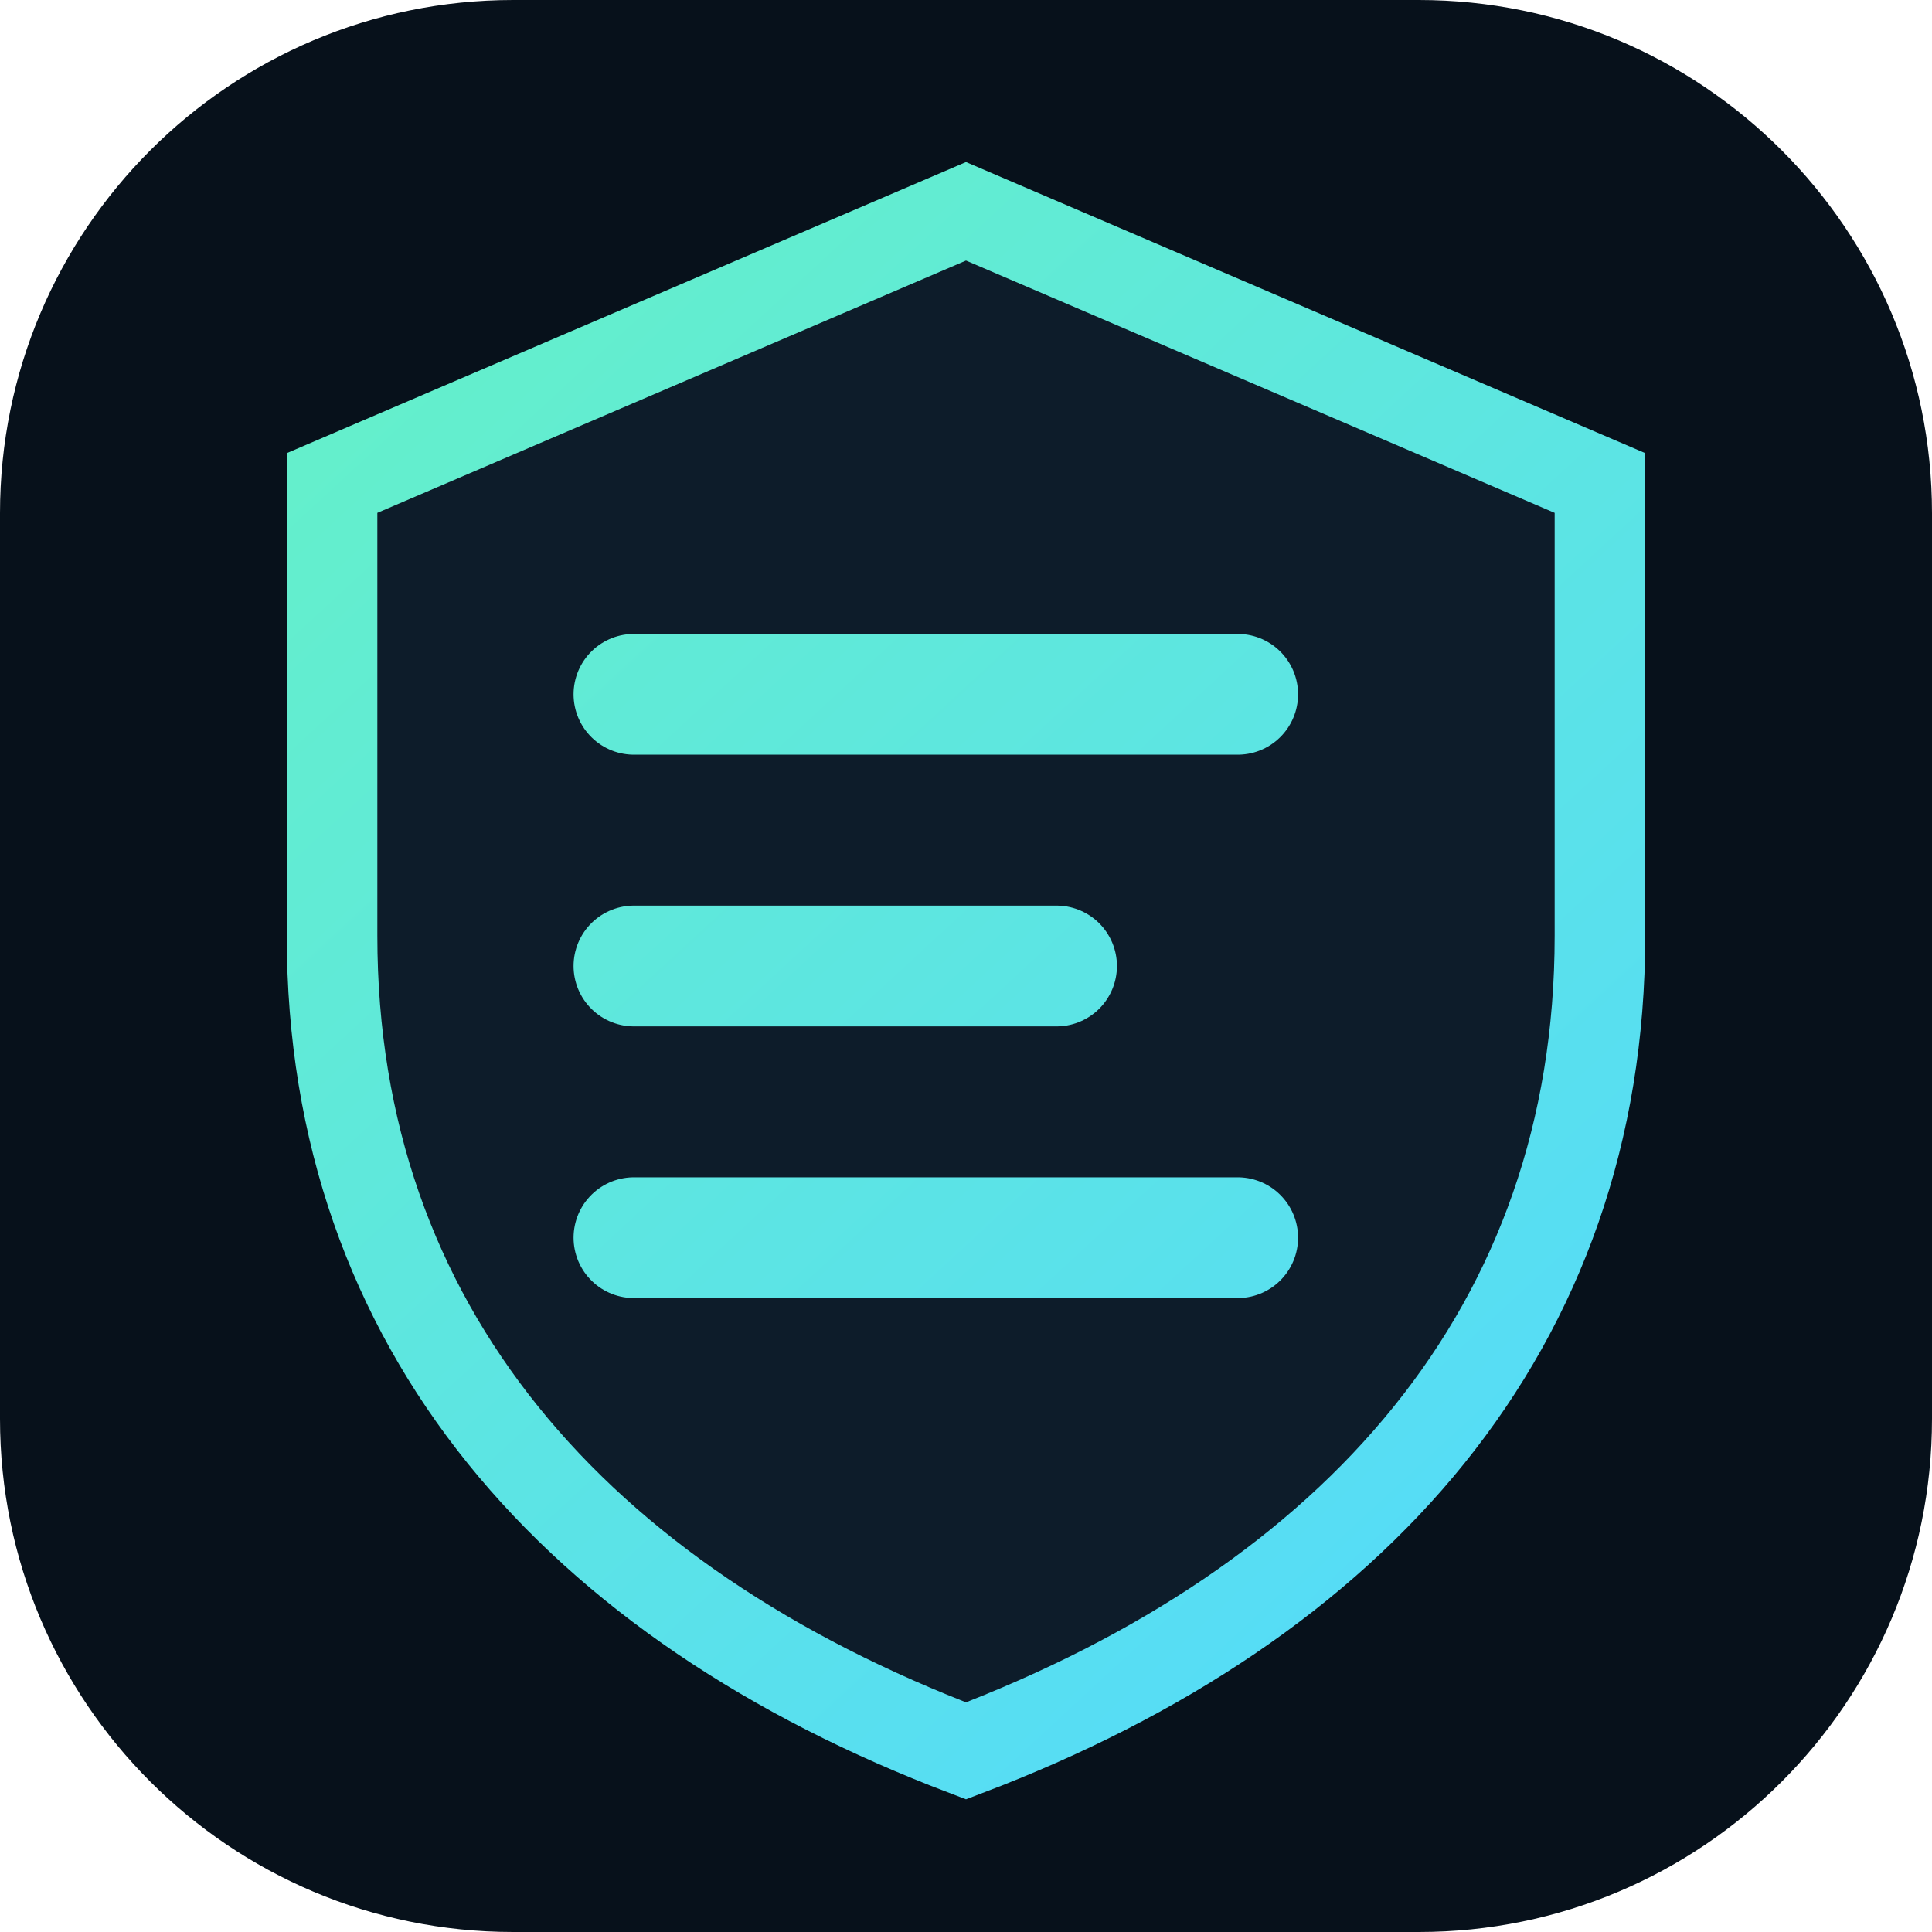
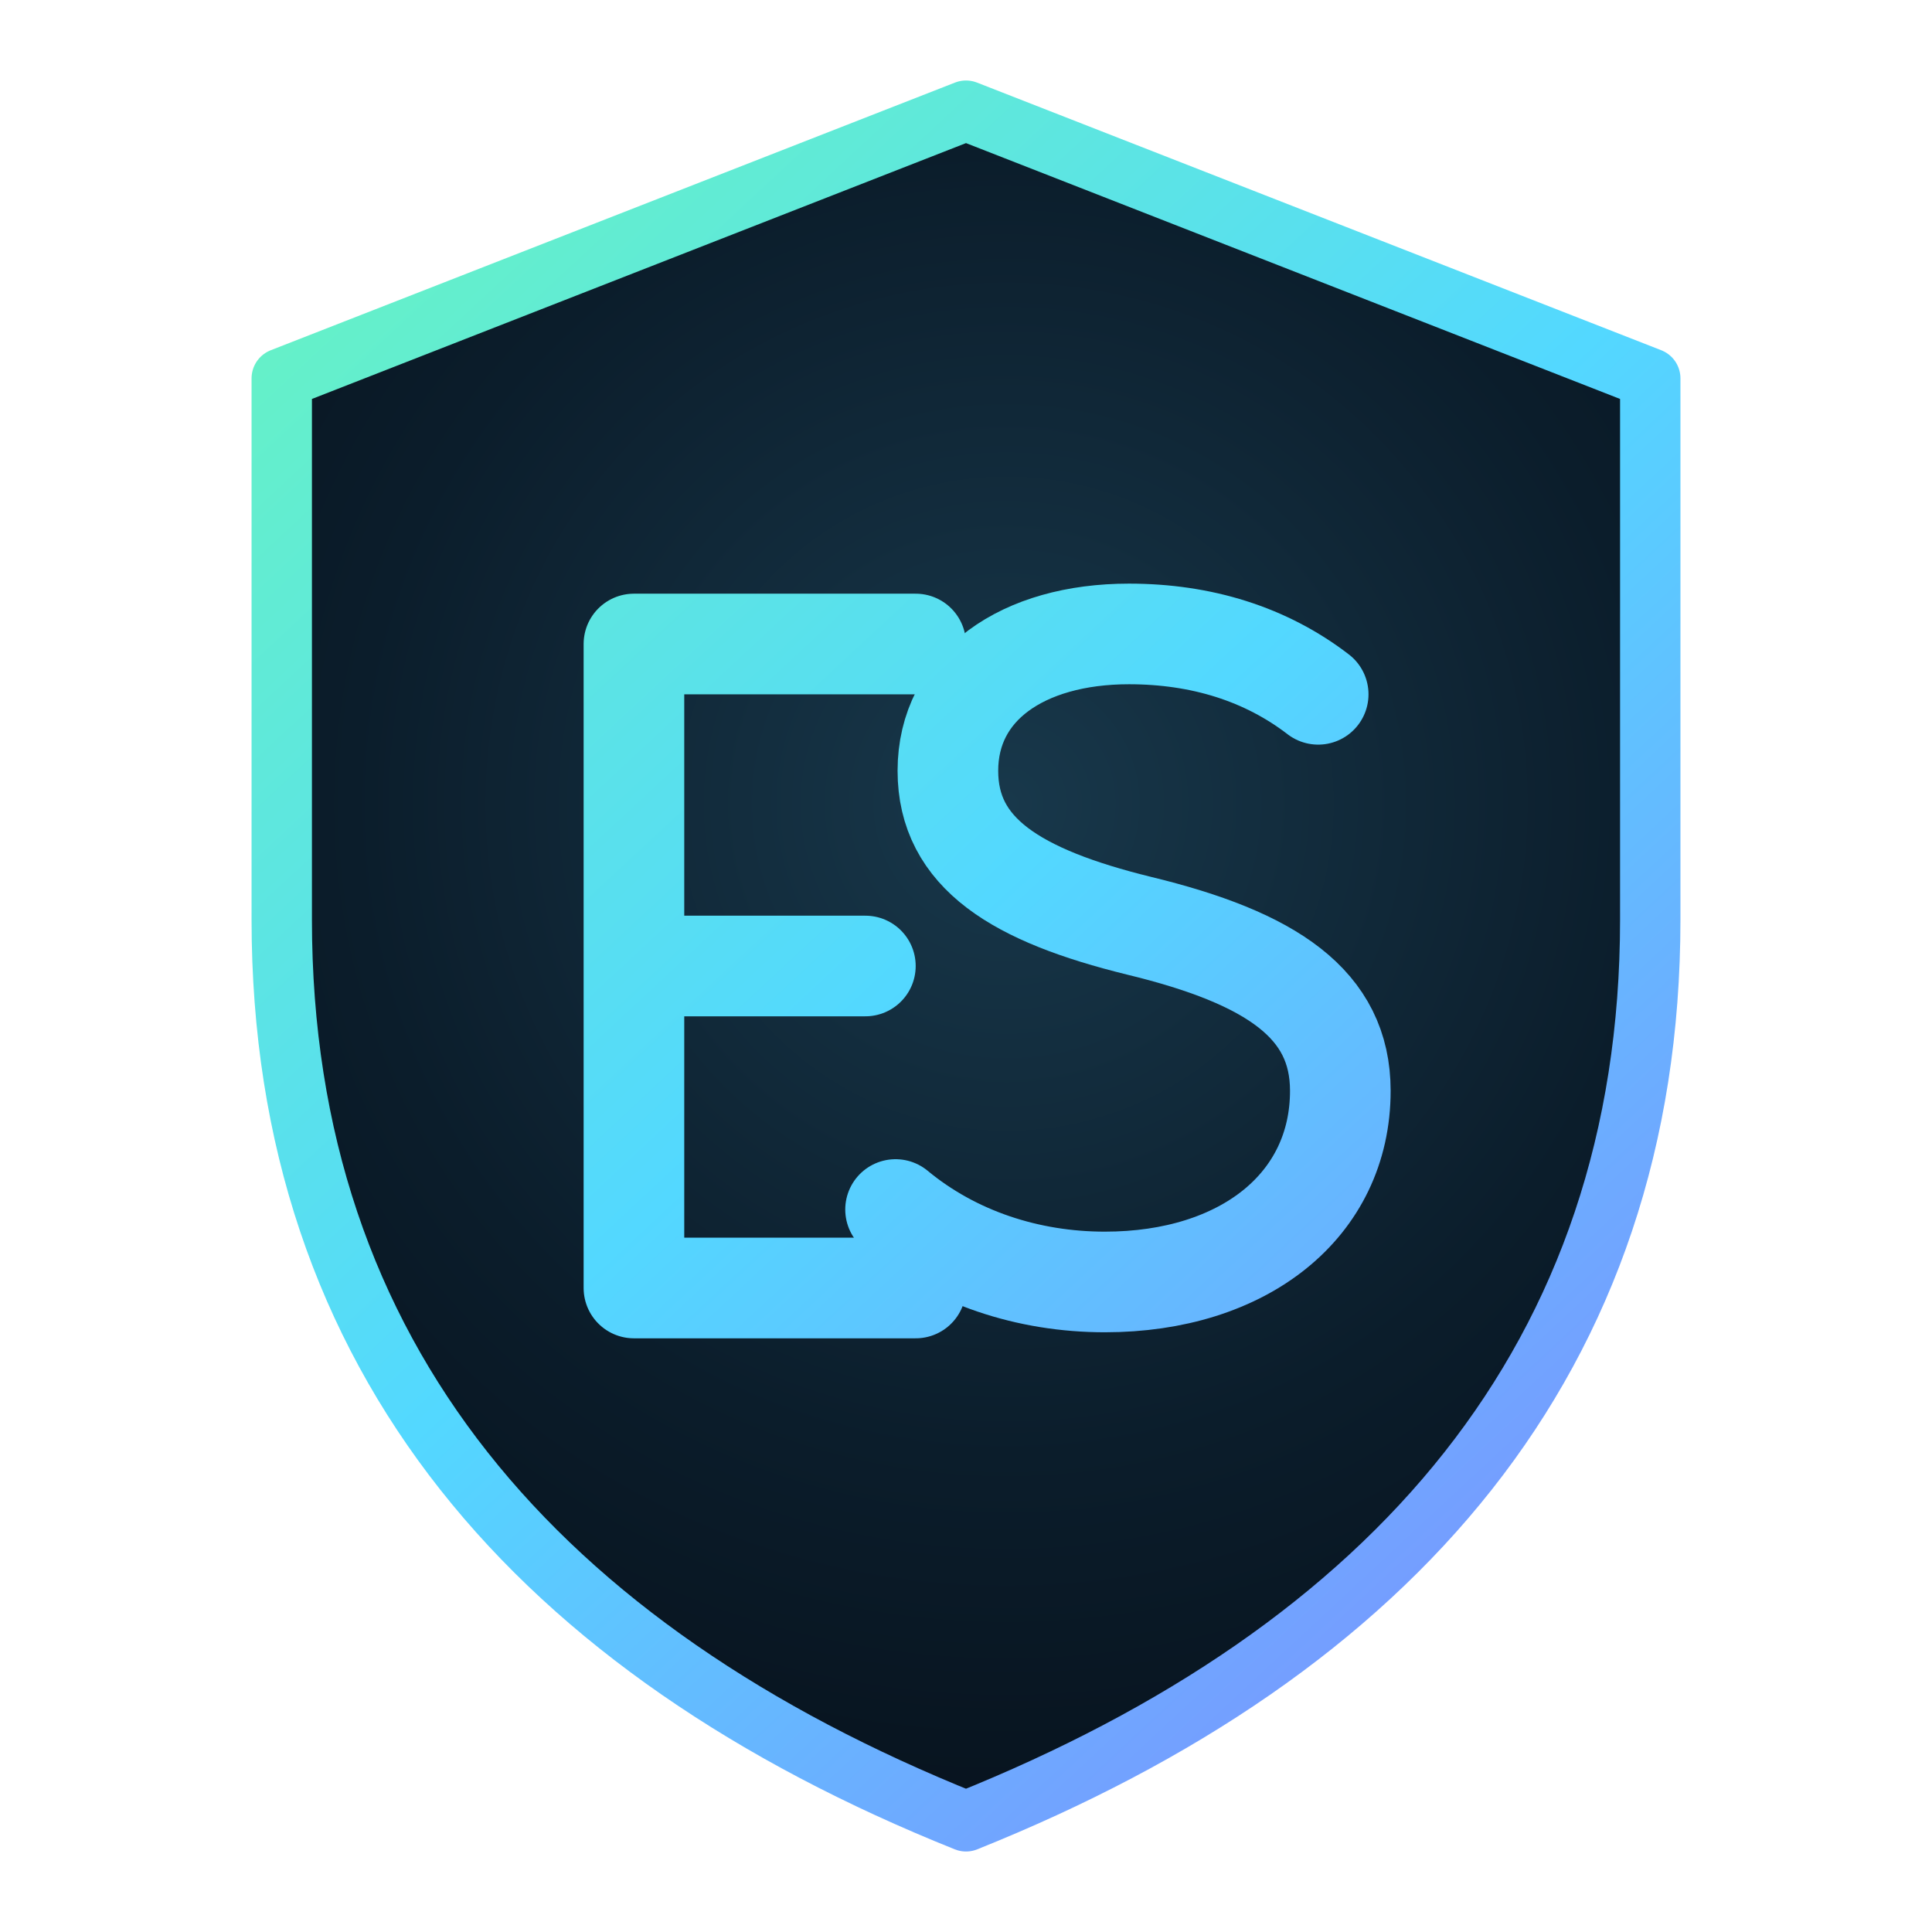
- <svg xmlns="http://www.w3.org/2000/svg" viewBox="0 0 64 64">
+ <svg xmlns="http://www.w3.org/2000/svg" viewBox="0 0 96 96">
  <defs>
-     <linearGradient id="g" x1="8" y1="6" x2="56" y2="58" gradientUnits="userSpaceOnUse">
-       <stop stop-color="#66f2c5" />
-       <stop offset="1" stop-color="#53d8ff" />
+     <linearGradient id="f" x1="15" y1="12" x2="82" y2="84" gradientUnits="userSpaceOnUse">
+       <stop stop-color="#66F2C5" />
+       <stop offset=".48" stop-color="#53D8FF" />
+       <stop offset="1" stop-color="#7F8CFF" />
    </linearGradient>
+     <radialGradient id="b" cx="0" cy="0" r="1" gradientTransform="translate(50 40) rotate(90) scale(52)" gradientUnits="userSpaceOnUse">
+       <stop stop-color="#18384B" />
+       <stop offset=".62" stop-color="#0B1D2B" />
+       <stop offset="1" stop-color="#07121D" />
+     </radialGradient>
  </defs>
-   <rect width="64" height="64" rx="17" fill="#07111b" />
-   <path d="M32 7 53 16v15c0 13-8.1 22.1-21 27C19.1 53.1 11 44 11 31V16L32 7Z" fill="#0d1c2a" stroke="url(#g)" stroke-width="3" />
-   <path d="M21 23h20M21 32h14M21 41h20" stroke="url(#g)" stroke-width="4" stroke-linecap="round" />
+   <path d="M48 5.5 82 18.8v26.9c0 21.8-12.8 36.3-34 44.8-21.2-8.5-34-23-34-44.8V18.8L48 5.5Z" fill="url(#b)" stroke="url(#f)" stroke-width="3" stroke-linejoin="round" />
+   <g fill="none" stroke="url(#f)" stroke-width="5" stroke-linecap="round" stroke-linejoin="round">
+     <path d="M31.5 32v32m0-32h14m-14 16h11.5m-11.5 16h14" />
+     <path d="M65.5 34.5c-2.6-2-5.8-3-9.4-3-5.3 0-9 2.6-9 6.8 0 4.1 3.4 6.2 9.5 7.7 6.6 1.6 10 3.9 10 8.2 0 5.7-4.8 9.5-11.7 9.5-3.8 0-7.5-1.2-10.4-3.6" />
+   </g>
</svg>
